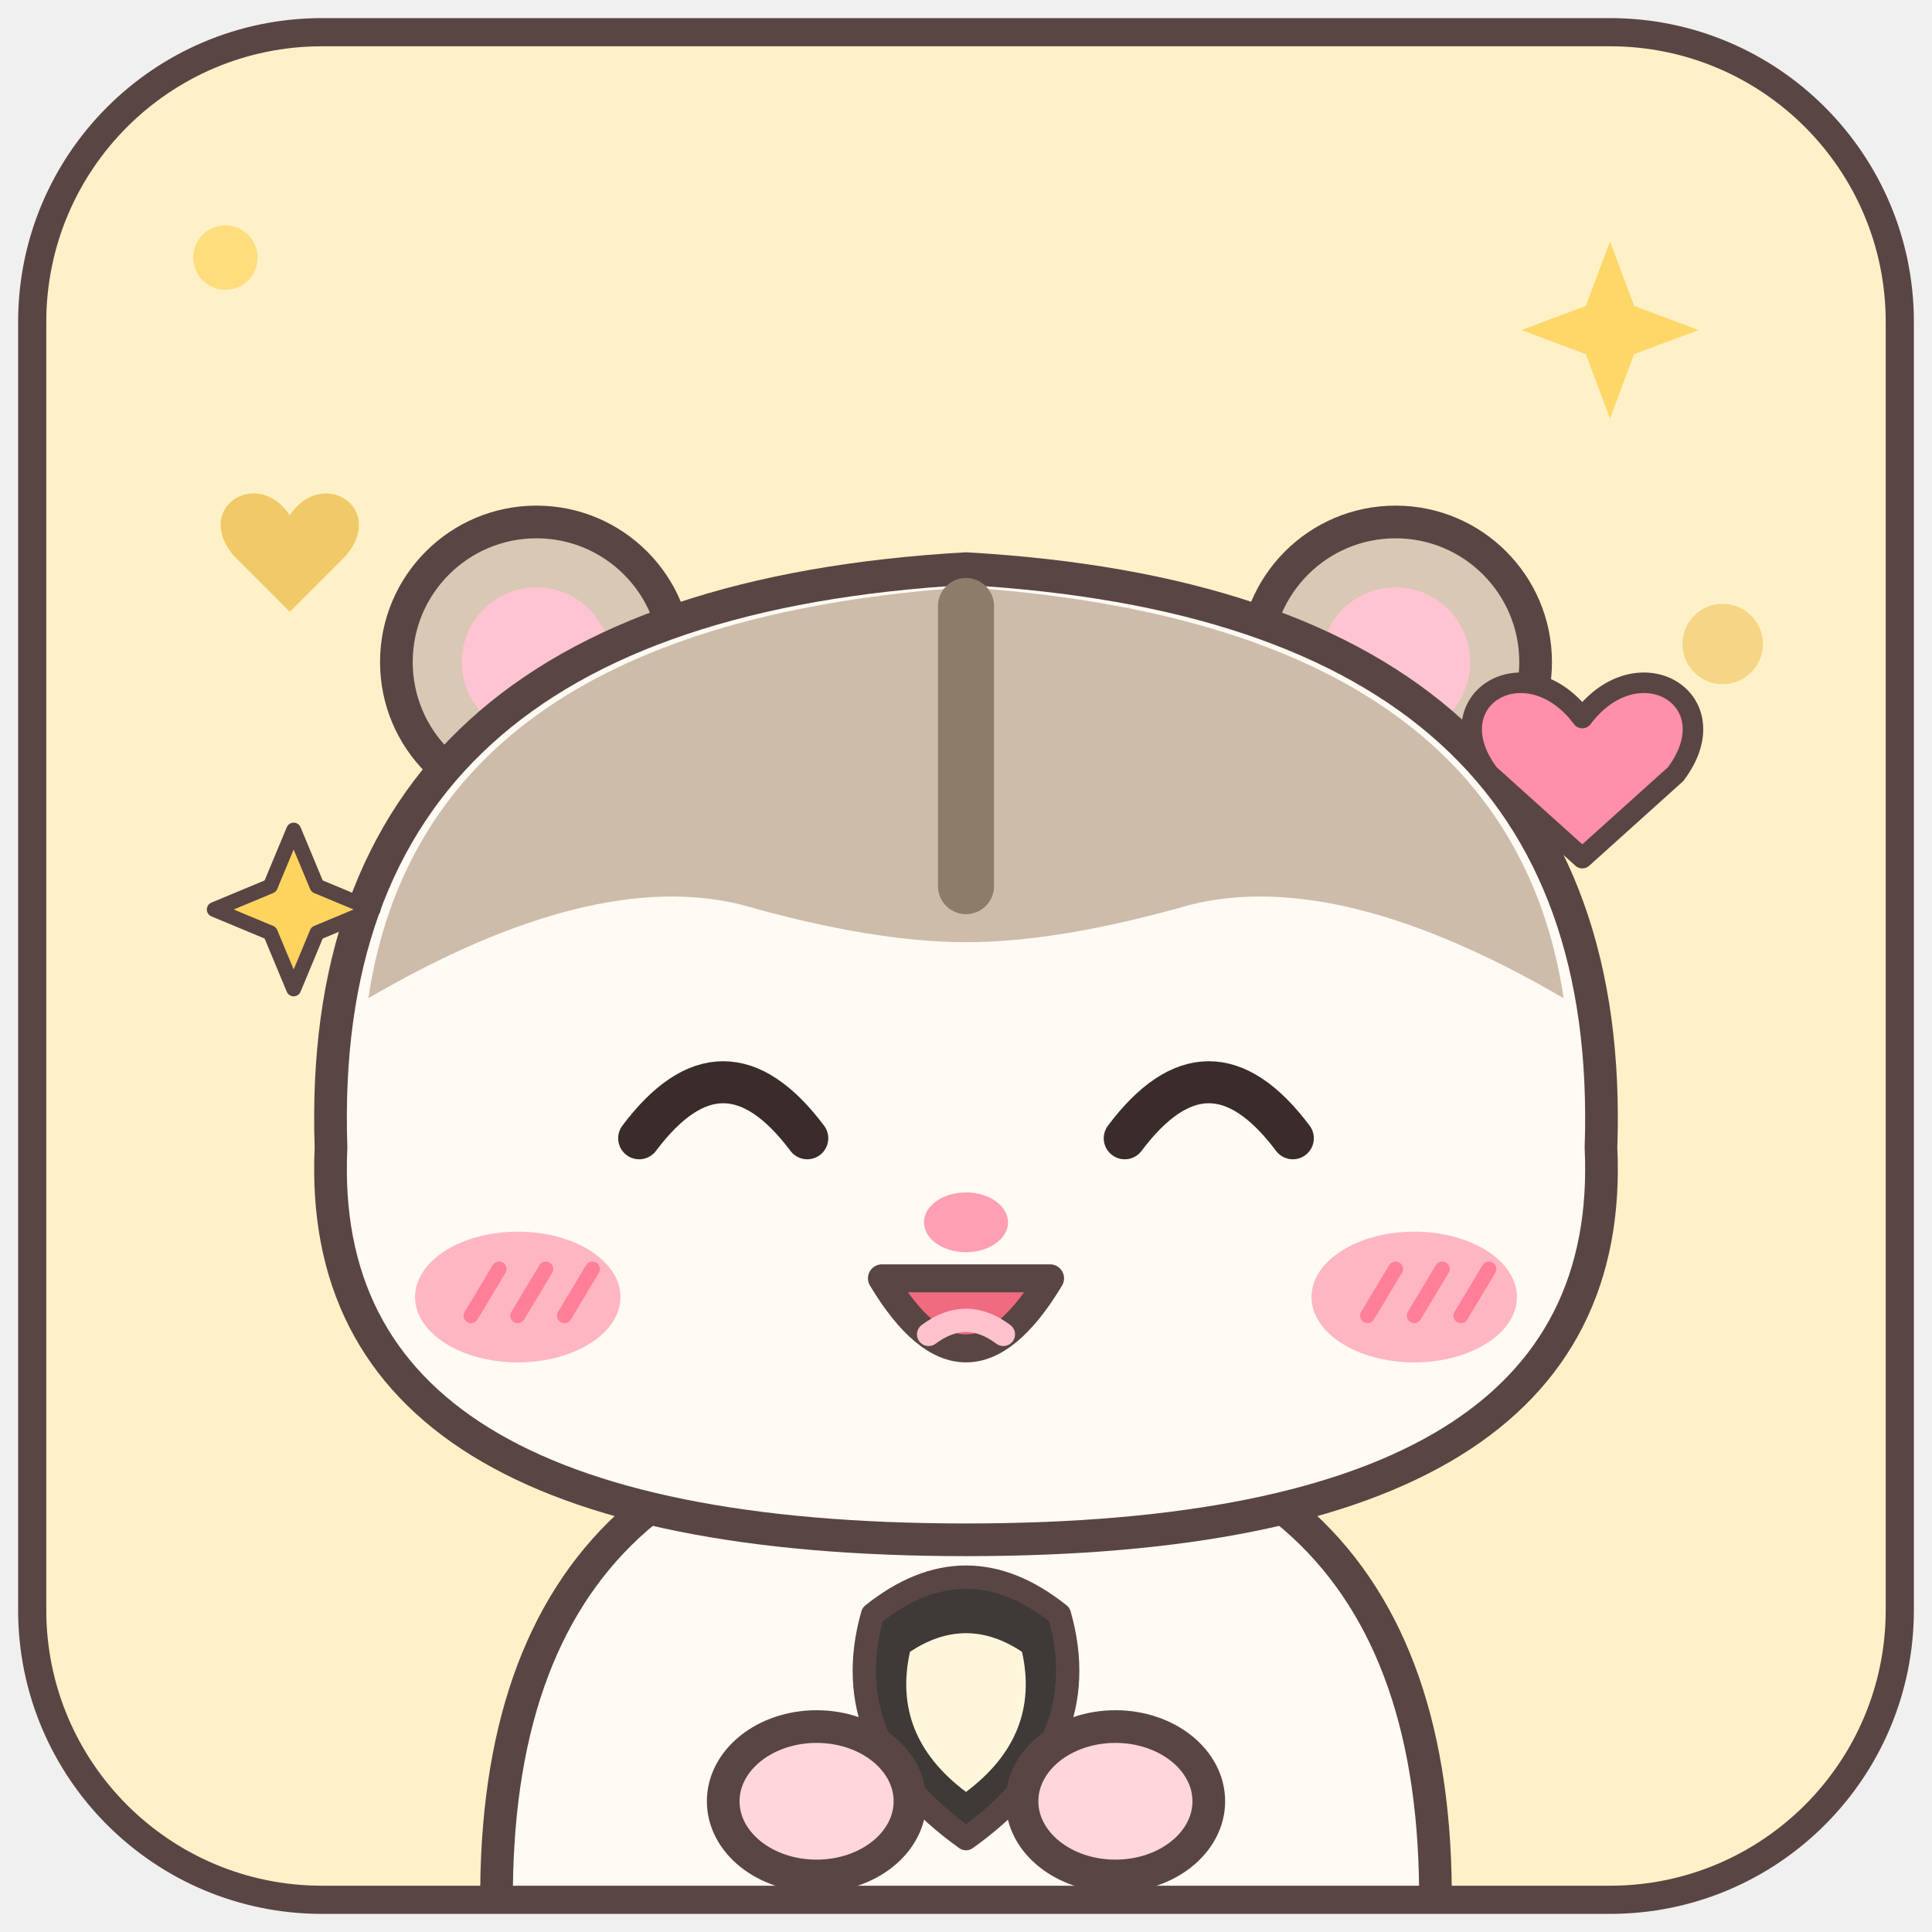
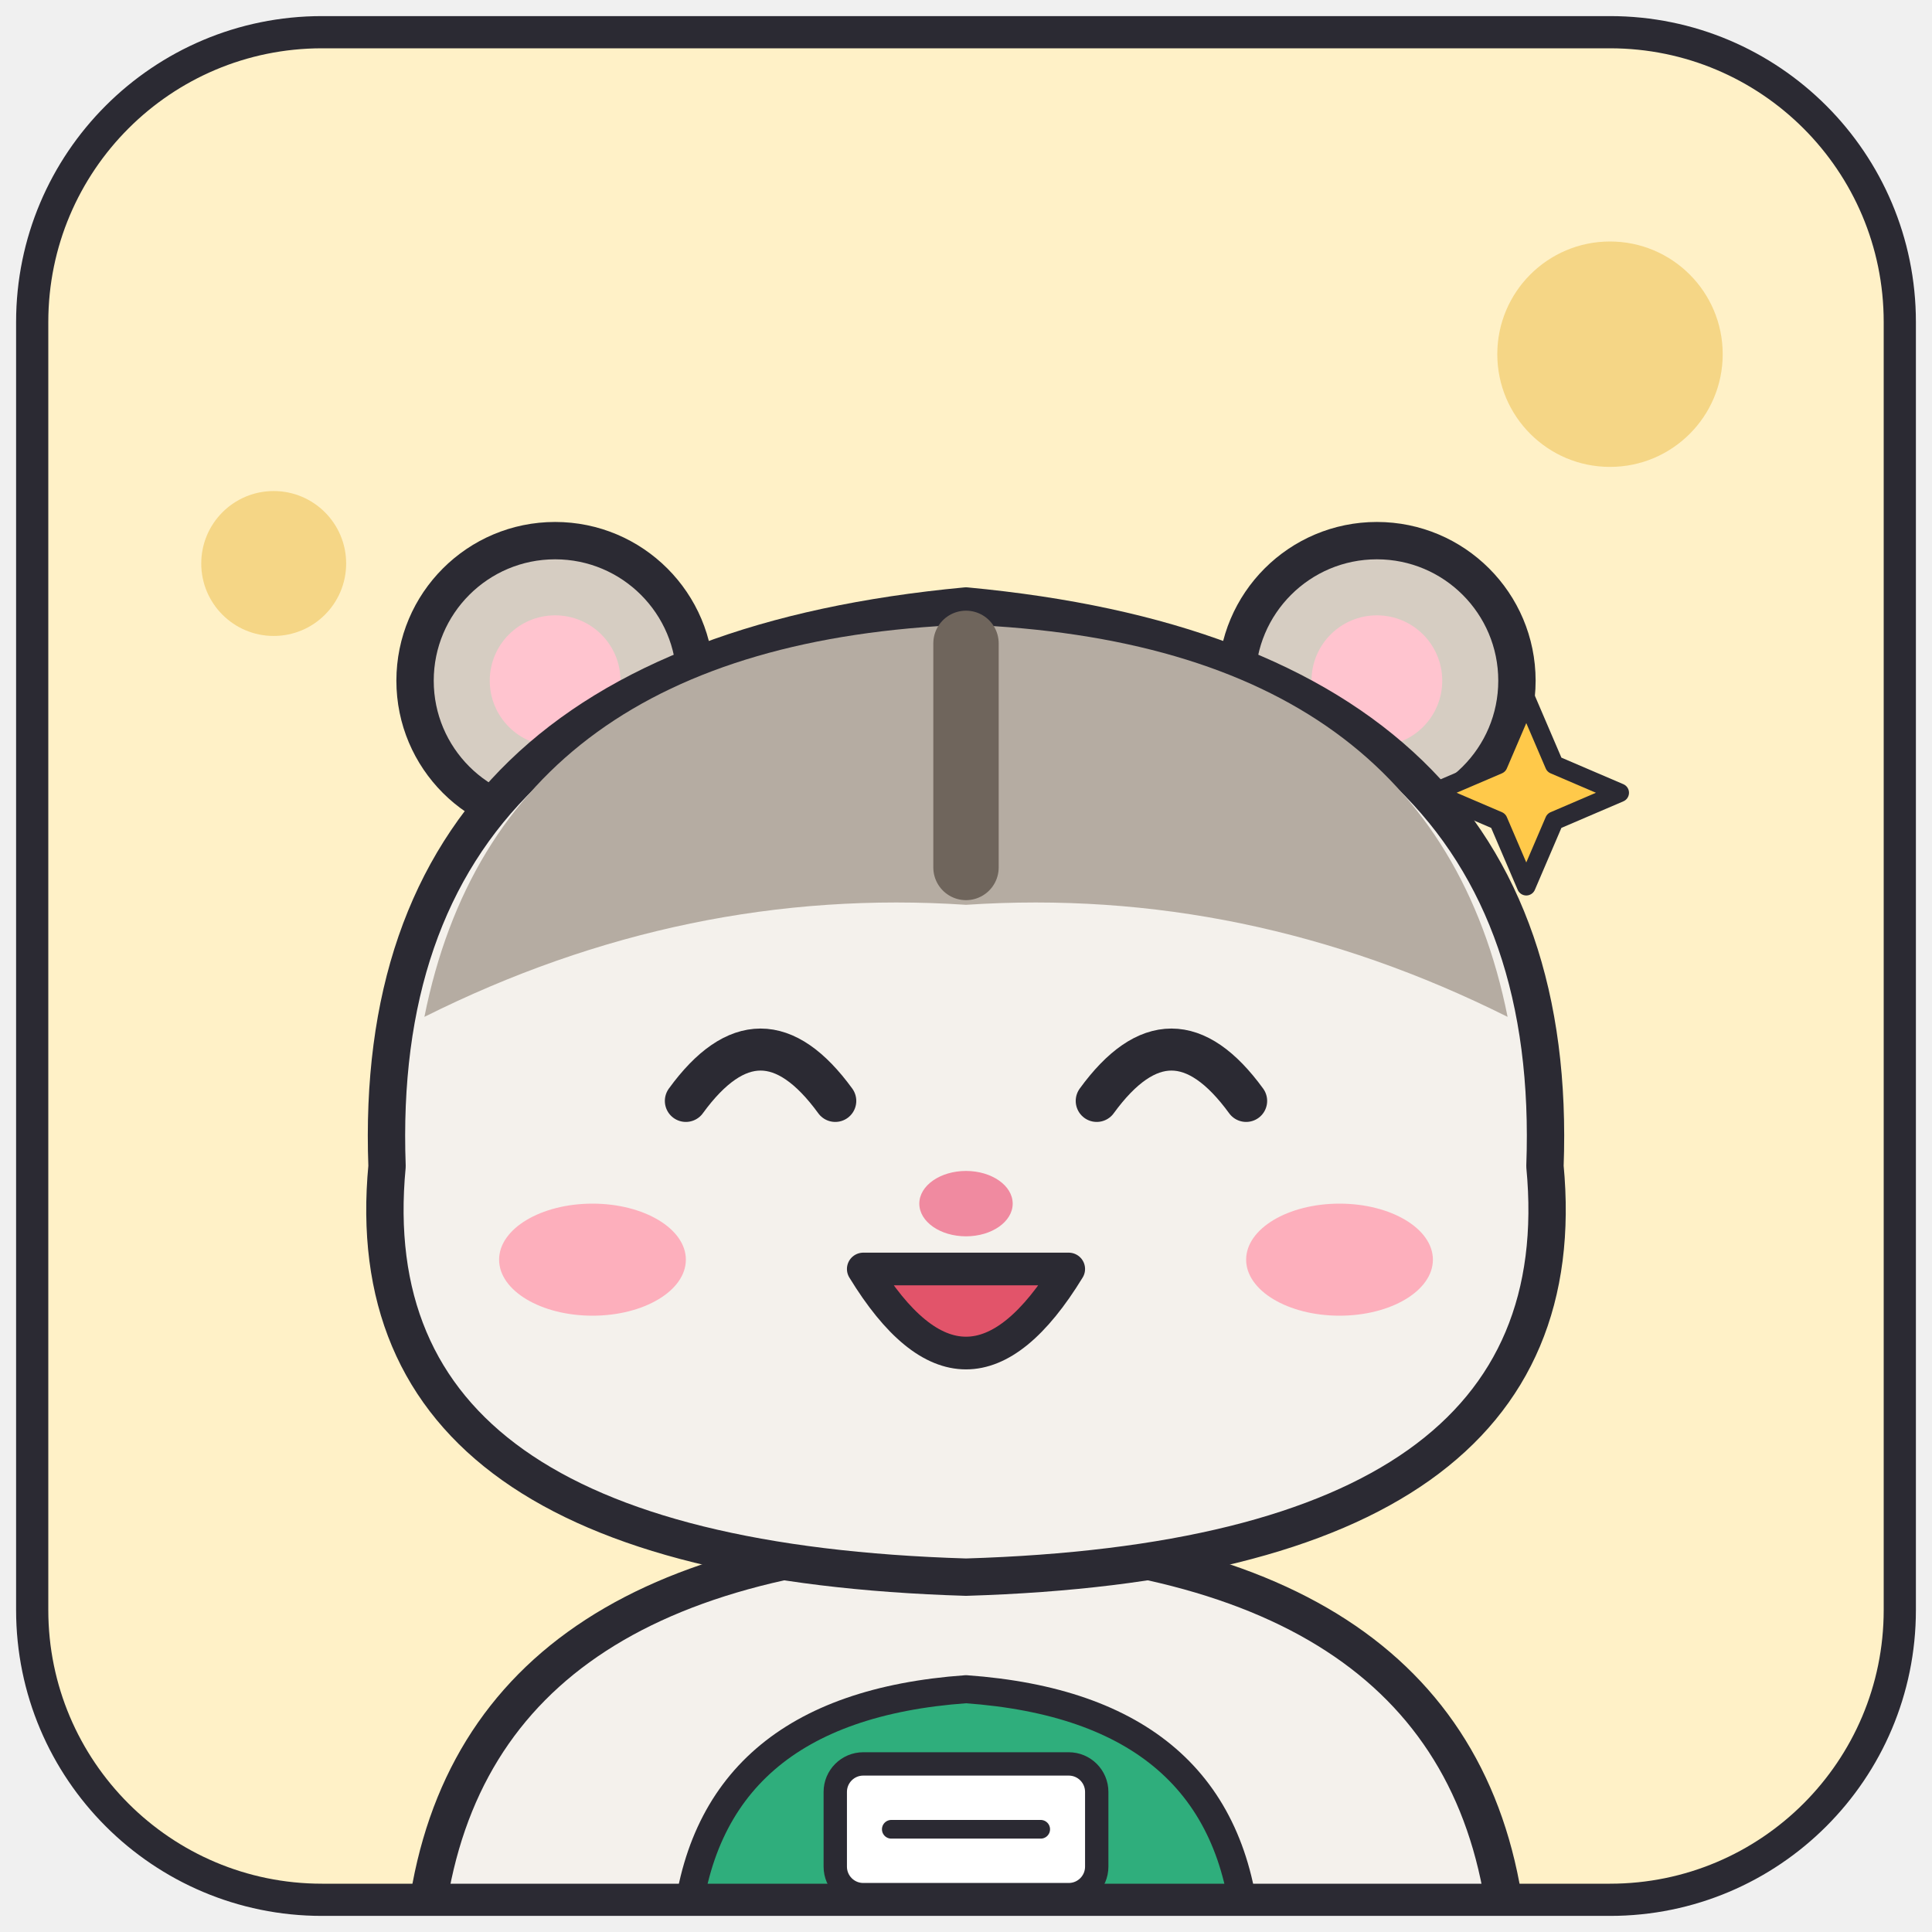
<svg xmlns="http://www.w3.org/2000/svg" viewBox="0 0 240 240" role="img" aria-label="ジャンガリアンハムスター">
  <defs>
    <clipPath id="frame">
      <rect x="4" y="4" width="232" height="232" rx="36" />
    </clipPath>
  </defs>
  <rect x="4" y="4" width="232" height="232" rx="36" fill="#fff1c7" />
-   <path d="M200 30 l3 8 8 3 -8 3 -3 8 -3 -8 -8 -3 8 -3z" fill="#ffd45e" opacity="0.9" />
-   <path d="M36 64 c-4 -6 -12 -1 -7 5 l7 7 7 -7 c5 -6 -3 -11 -7 -5z" fill="#e2a40c" opacity="0.5" />
-   <circle cx="214" cy="80" r="5" fill="#e2a40c" opacity="0.35" />
-   <circle cx="28" cy="32" r="4" fill="#ffd45e" opacity="0.7" />
+   <circle cx="200" cy="44" r="14" fill="#e2a40c" opacity="0.35" />
+   <circle cx="34" cy="70" r="9" fill="#e2a40c" opacity="0.35" />
  <g clip-path="url(#frame)">
    <svg x="4" y="8" width="232" height="232" viewBox="0 0 200 200">
-       <path d="M50 204 Q46 146 100 144 Q154 146 150 204 Z" fill="#fffaf3" stroke="#5a4545" stroke-width="3.5" stroke-linejoin="round" stroke-linecap="round" />
-       <g transform="translate(0 16)">
-         <path d="M90 150 q10 -8 20 0 q4 14 -10 24 q-14 -10 -10 -24z" fill="#3d3a38" stroke="#5a4545" stroke-width="2.5" stroke-linejoin="round" stroke-linecap="round" />
-         <path d="M94 154 q6 -4 12 0 q2 9 -6 15 q-8 -6 -6 -15z" fill="#fff6dc" />
-       </g>
-       <ellipse cx="84" cy="186" rx="10" ry="8" fill="#ffd6dc" stroke="#5a4545" stroke-width="3.5" stroke-linejoin="round" stroke-linecap="round" />
-       <ellipse cx="116" cy="186" rx="10" ry="8" fill="#ffd6dc" stroke="#5a4545" stroke-width="3.5" stroke-linejoin="round" stroke-linecap="round" />
-       <circle cx="54" cy="64" r="15" fill="#d9c8b4" stroke="#5a4545" stroke-width="3.5" stroke-linejoin="round" stroke-linecap="round" />
-       <circle cx="146" cy="64" r="15" fill="#d9c8b4" stroke="#5a4545" stroke-width="3.5" stroke-linejoin="round" stroke-linecap="round" />
-       <circle cx="54" cy="64" r="8" fill="#ffc4d2" />
-       <circle cx="146" cy="64" r="8" fill="#ffc4d2" />
-       <path d="M32 116 Q30 58 100 54 Q170 58 168 116 Q170 158 100 158 Q30 158 32 116 Z" fill="#fffaf3" stroke="#5a4545" stroke-width="3.5" stroke-linejoin="round" stroke-linecap="round" />
-       <path d="M36 100 Q42 60 100 56 Q158 60 164 100 Q140 86 124 90 Q110 94 100 94 Q90 94 76 90 Q60 86 36 100 Z" fill="#cdbcaa" />
-       <path d="M100 58 V88" stroke="#8e7c6a" stroke-width="6" stroke-linecap="round" />
-       <ellipse cx="100" cy="124" rx="4.5" ry="3.2" fill="#ff9fb4" />
-       <ellipse cx="52" cy="132" rx="11" ry="7" fill="#ffaabb" opacity="0.85" />
-       <path d="M47 134 l3 -5 M52 134 l3 -5 M57 134 l3 -5" stroke="#ff7f99" stroke-width="1.6" stroke-linecap="round" />
-       <ellipse cx="148" cy="132" rx="11" ry="7" fill="#ffaabb" opacity="0.85" />
-       <path d="M143 134 l3 -5 M148 134 l3 -5 M153 134 l3 -5" stroke="#ff7f99" stroke-width="1.6" stroke-linecap="round" />
-       <path d="M65 115 Q74 103 83 115" fill="none" stroke="#3b2c2c" stroke-width="4.5" stroke-linecap="round" stroke-linejoin="round" />
-       <path d="M117 115 Q126 103 135 115" fill="none" stroke="#3b2c2c" stroke-width="4.5" stroke-linecap="round" stroke-linejoin="round" />
-       <path d="M91 130 Q100 145 109 130 Z" fill="#f06a80" stroke="#5a4545" stroke-width="3" stroke-linecap="round" stroke-linejoin="round" />
-       <path d="M96 136 Q100 133 104 136" fill="none" stroke="#ffc2cc" stroke-width="2.5" stroke-linecap="round" />
-       <path d="M166 70 c-6 -8 -16 -2 -10 6 l10 9 10 -9 c6 -8 -4 -14 -10 -6z" fill="#ff8fab" stroke="#5a4545" stroke-width="2.2" stroke-linejoin="round" />
-       <path d="M28 82 l2.5 6 6 2.5 -6 2.5 -2.5 6 -2.5 -6 -6 -2.5 6 -2.5z" fill="#ffd45e" stroke="#5a4545" stroke-width="1.6" stroke-linejoin="round" />
+       <path d="M42 200 Q46 160 100 158 Q154 160 158 200 Z" fill="#f4f1ec" stroke="#2b2a33" stroke-width="4" stroke-linejoin="round" />
+       <path d="M70 200 Q72 176 100 174 Q128 176 130 200" fill="#2fae7c" stroke="#2b2a33" stroke-width="3" stroke-linejoin="round" />
+       <rect x="86" y="182" width="28" height="14" rx="3" fill="#fff" stroke="#2b2a33" stroke-width="2.5" stroke-linejoin="round" />
+       <path d="M92 189 h16" stroke="#2b2a33" stroke-width="2" stroke-linecap="round" />
+       <circle cx="56" cy="66" r="15" fill="#d6cdc2" stroke="#2b2a33" stroke-width="4" stroke-linejoin="round" />
+       <circle cx="144" cy="66" r="15" fill="#d6cdc2" stroke="#2b2a33" stroke-width="4" stroke-linejoin="round" />
+       <circle cx="56" cy="66" r="7" fill="#ffc4cf" />
+       <circle cx="144" cy="66" r="7" fill="#ffc4cf" />
+       <path d="M38 118 Q36 64 100 58 Q164 64 162 118 Q166 160 100 162 Q34 160 38 118 Z" fill="#f4f1ec" stroke="#2b2a33" stroke-width="4" stroke-linejoin="round" />
+       <path d="M42 102 Q50 62 100 60 Q150 62 158 102 Q130 88 100 90 Q70 88 42 102 Z" fill="#b5aca2" />
+       <path d="M100 62 V86" stroke="#6f655c" stroke-width="7" stroke-linecap="round" />
+       <ellipse cx="100" cy="122" rx="5" ry="3.5" fill="#f08aa0" />
+       <ellipse cx="60" cy="128" rx="10" ry="6" fill="#ff9fb0" opacity="0.8" />
+       <ellipse cx="140" cy="128" rx="10" ry="6" fill="#ff9fb0" opacity="0.8" />
+       <path d="M70 111 Q78 100 86 111" fill="none" stroke="#2b2a33" stroke-width="4.5" stroke-linecap="round" />
+       <path d="M114 111 Q122 100 130 111" fill="none" stroke="#2b2a33" stroke-width="4.5" stroke-linecap="round" />
+       <path d="M89 129 Q100 147 111 129 Z" fill="#e2546a" stroke="#2b2a33" stroke-width="3.5" stroke-linecap="round" stroke-linejoin="round" />
+       <path d="M160 68 l3 7 7 3 -7 3 -3 7 -3 -7 -7 -3 7 -3z" fill="#ffc94a" stroke="#2b2a33" stroke-width="2" stroke-linejoin="round" />
    </svg>
  </g>
-   <rect x="4" y="4" width="232" height="232" rx="36" fill="none" stroke="#5a4545" stroke-width="3.5" stroke-linejoin="round" stroke-linecap="round" />
+   <rect x="4" y="4" width="232" height="232" rx="36" fill="none" stroke="#2b2a33" stroke-width="4" stroke-linejoin="round" />
</svg>
